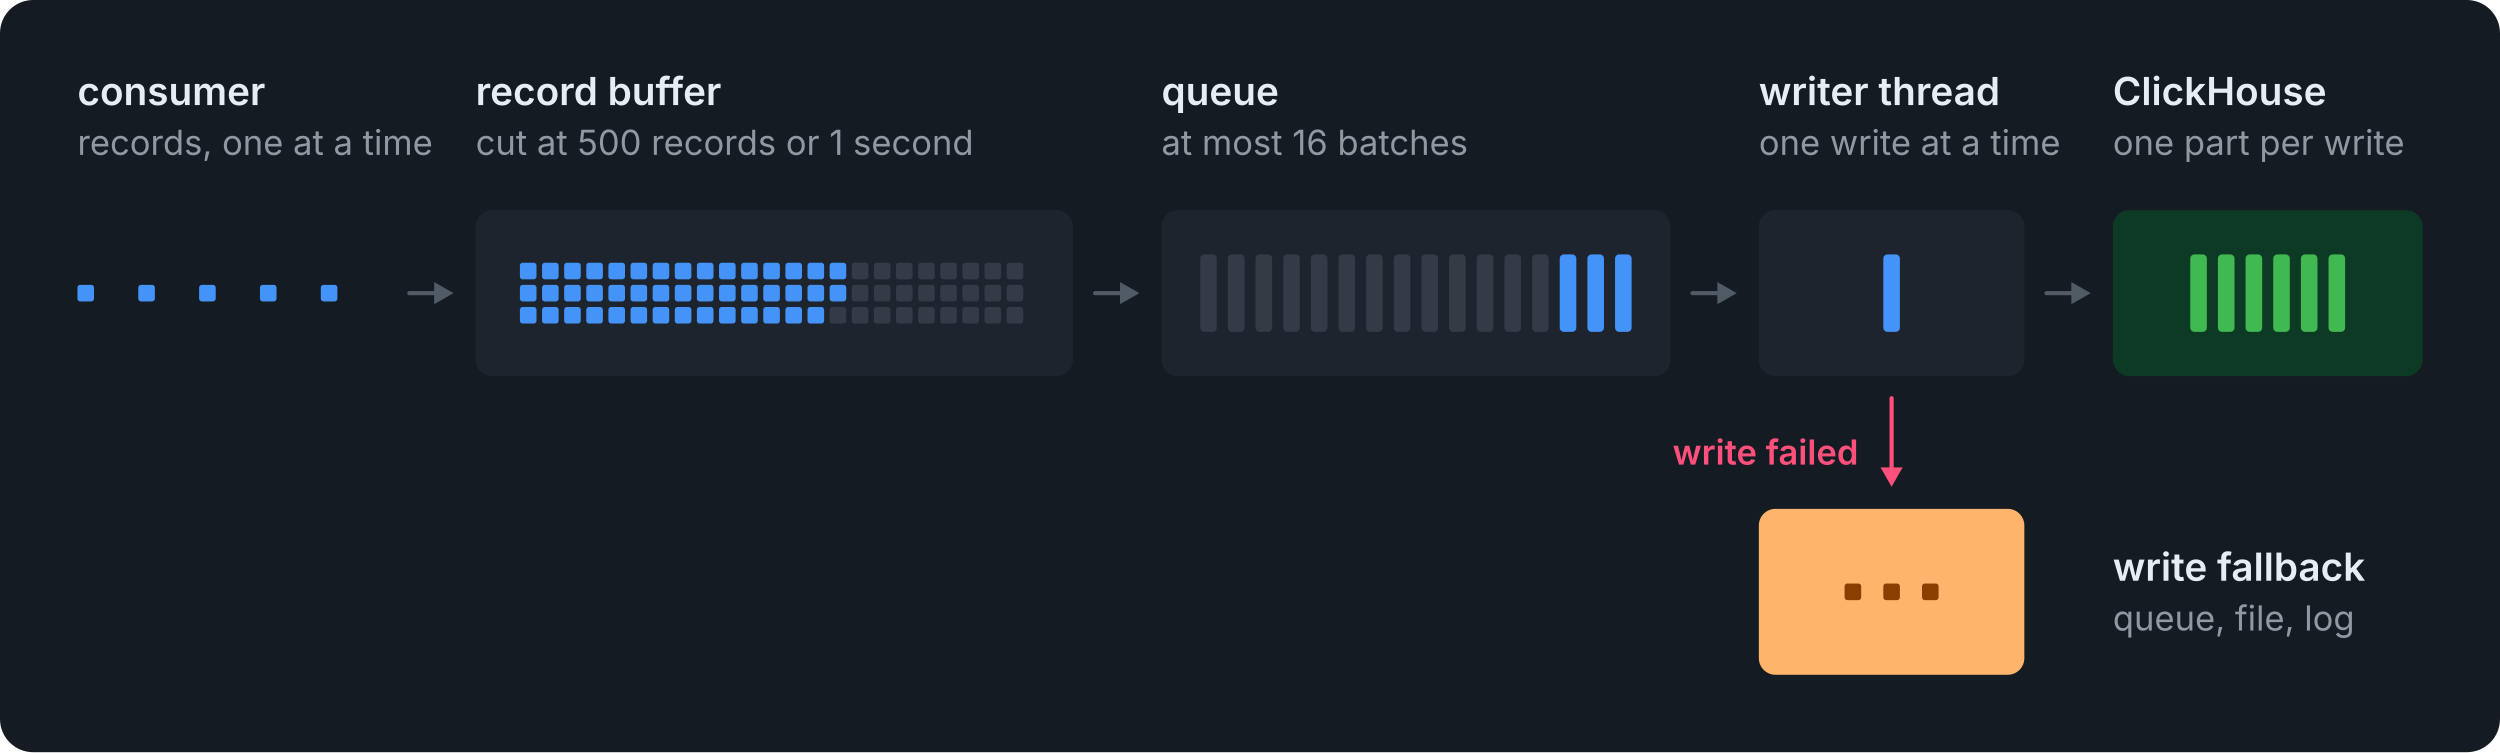
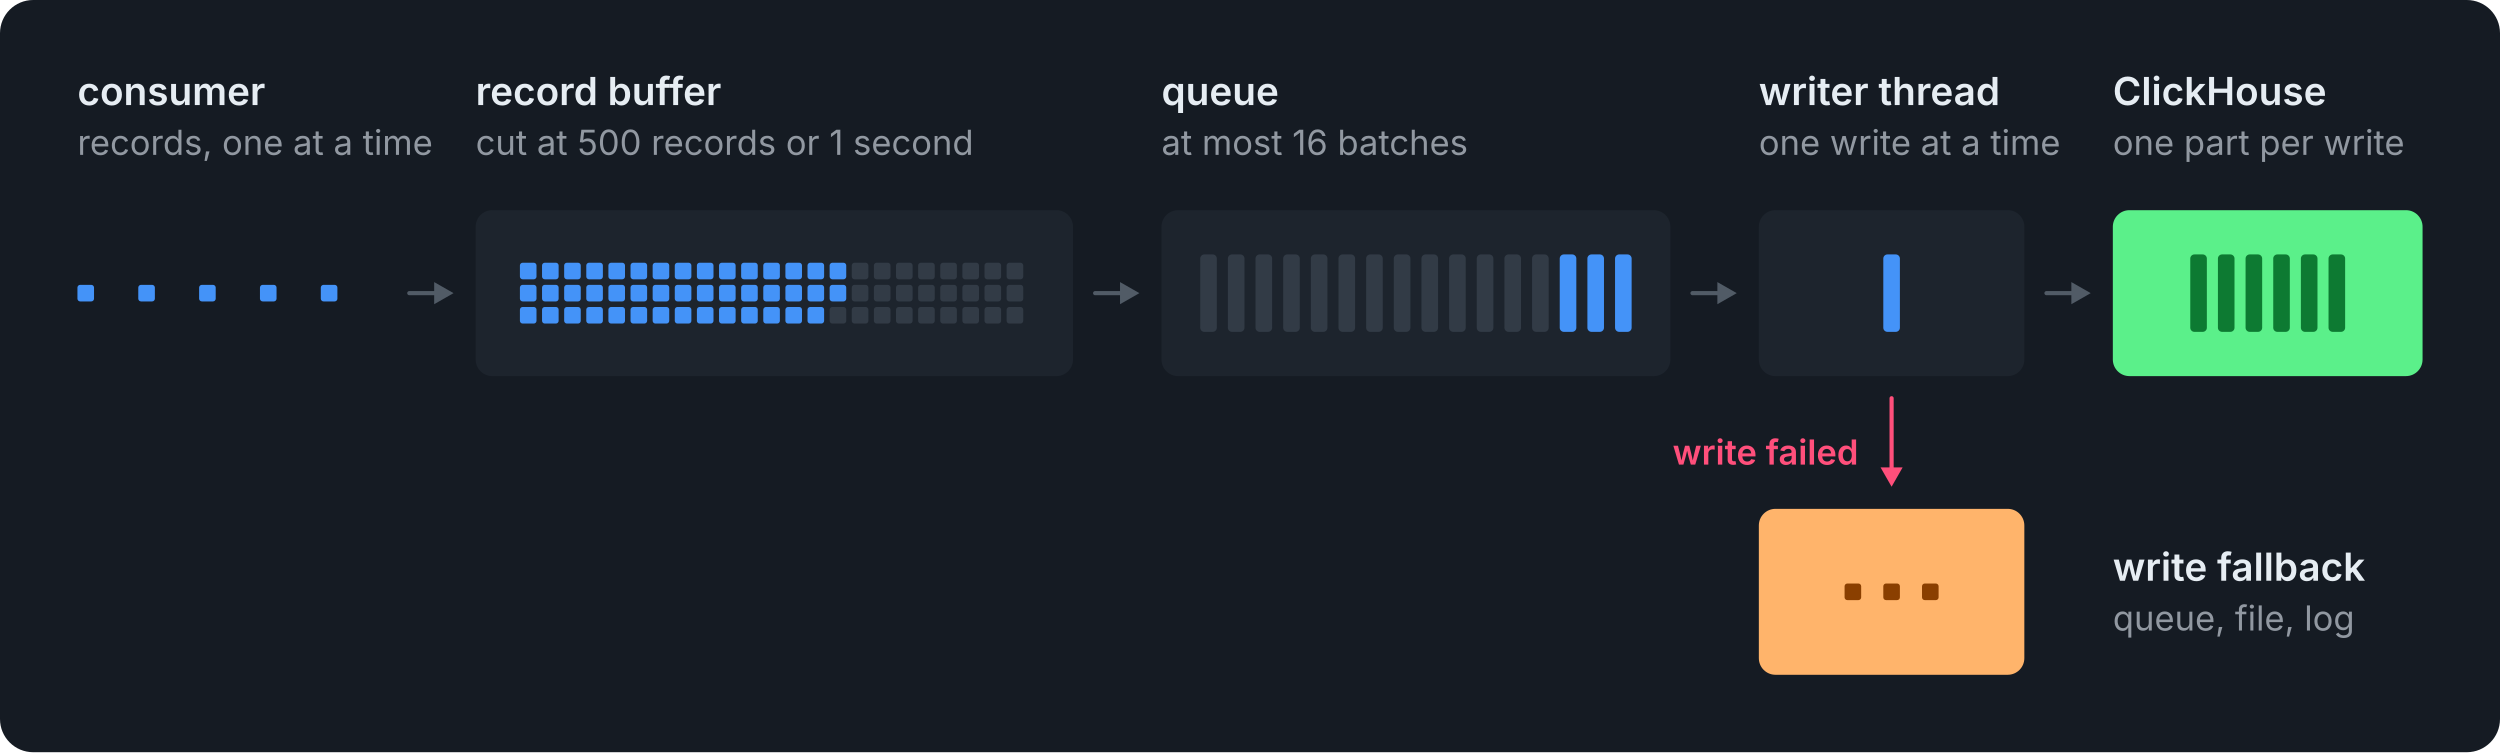
<svg xmlns="http://www.w3.org/2000/svg" viewBox="0 0 904 272" width="904" height="272" role="img">
  <rect width="904" height="272" rx="12" fill="#151B23" />
  <g transform="translate(12,12)">
    <text x="16.0" y="26.0" font-family="-apple-system, BlinkMacSystemFont, 'Segoe UI', Inter, Helvetica, Arial, sans-serif" font-size="14" font-weight="600" fill="#E6EDF3" text-anchor="start">consumer</text>
    <text x="16.0" y="44.0" font-family="-apple-system, BlinkMacSystemFont, 'Segoe UI', Inter, Helvetica, Arial, sans-serif" font-size="12.5" font-weight="400" fill="#9198A1" text-anchor="start">records, one at a time</text>
    <text x="160.0" y="26.0" font-family="-apple-system, BlinkMacSystemFont, 'Segoe UI', Inter, Helvetica, Arial, sans-serif" font-size="14" font-weight="600" fill="#E6EDF3" text-anchor="start">record buffer</text>
    <text x="160.0" y="44.0" font-family="-apple-system, BlinkMacSystemFont, 'Segoe UI', Inter, Helvetica, Arial, sans-serif" font-size="12.5" font-weight="400" fill="#9198A1" text-anchor="start">cut at 500 records or 1 second</text>
    <text x="408.0" y="26.0" font-family="-apple-system, BlinkMacSystemFont, 'Segoe UI', Inter, Helvetica, Arial, sans-serif" font-size="14" font-weight="600" fill="#E6EDF3" text-anchor="start">queue</text>
    <text x="408.0" y="44.0" font-family="-apple-system, BlinkMacSystemFont, 'Segoe UI', Inter, Helvetica, Arial, sans-serif" font-size="12.5" font-weight="400" fill="#9198A1" text-anchor="start">at most 16 batches</text>
    <text x="624.0" y="26.0" font-family="-apple-system, BlinkMacSystemFont, 'Segoe UI', Inter, Helvetica, Arial, sans-serif" font-size="14" font-weight="600" fill="#E6EDF3" text-anchor="start">writer thread</text>
    <text x="624.0" y="44.0" font-family="-apple-system, BlinkMacSystemFont, 'Segoe UI', Inter, Helvetica, Arial, sans-serif" font-size="12.5" font-weight="400" fill="#9198A1" text-anchor="start">one write at a time</text>
    <text x="752.0" y="26.0" font-family="-apple-system, BlinkMacSystemFont, 'Segoe UI', Inter, Helvetica, Arial, sans-serif" font-size="14" font-weight="600" fill="#E6EDF3" text-anchor="start">ClickHouse</text>
    <text x="752.0" y="44.0" font-family="-apple-system, BlinkMacSystemFont, 'Segoe UI', Inter, Helvetica, Arial, sans-serif" font-size="12.5" font-weight="400" fill="#9198A1" text-anchor="start">one part per write</text>
    <path d="M136,94.0 L146,94.0" stroke="#515B66" stroke-width="1.5" fill="none" stroke-linecap="round" stroke-linejoin="round" />
    <path d="M145,90.0 L152,94.0 L145,98.0 Z" fill="#515B66" />
    <path d="M384,94.0 L394,94.0" stroke="#515B66" stroke-width="1.5" fill="none" stroke-linecap="round" stroke-linejoin="round" />
    <path d="M393,90.0 L400,94.0 L393,98.0 Z" fill="#515B66" />
    <path d="M600,94.0 L610,94.0" stroke="#515B66" stroke-width="1.5" fill="none" stroke-linecap="round" stroke-linejoin="round" />
    <path d="M609,90.0 L616,94.0 L609,98.0 Z" fill="#515B66" />
    <path d="M728,94.0 L738,94.0" stroke="#515B66" stroke-width="1.5" fill="none" stroke-linecap="round" stroke-linejoin="round" />
    <path d="M737,90.0 L744,94.0 L737,98.0 Z" fill="#515B66" />
    <rect x="16.0" y="91.0" width="6.0" height="6.0" rx="1" fill="#4493F8" />
    <rect x="38.0" y="91.0" width="6.0" height="6.0" rx="1" fill="#4493F8" />
    <rect x="60.0" y="91.0" width="6.0" height="6.0" rx="1" fill="#4493F8" />
    <rect x="82.0" y="91.0" width="6.0" height="6.0" rx="1" fill="#4493F8" />
    <rect x="104.0" y="91.0" width="6.0" height="6.0" rx="1" fill="#4493F8" />
    <rect x="160.0" y="64.0" width="216.0" height="60.0" rx="6" fill="#1D242D" />
    <rect x="176.0" y="83.0" width="6.0" height="6.0" rx="1" fill="#4493F8" />
    <rect x="176.0" y="91.0" width="6.0" height="6.0" rx="1" fill="#4493F8" />
    <rect x="176.0" y="99.0" width="6.0" height="6.0" rx="1" fill="#4493F8" />
    <rect x="184.0" y="83.0" width="6.0" height="6.0" rx="1" fill="#4493F8" />
    <rect x="184.0" y="91.0" width="6.0" height="6.0" rx="1" fill="#4493F8" />
    <rect x="184.0" y="99.0" width="6.0" height="6.0" rx="1" fill="#4493F8" />
    <rect x="192.0" y="83.0" width="6.0" height="6.0" rx="1" fill="#4493F8" />
    <rect x="192.0" y="91.0" width="6.0" height="6.0" rx="1" fill="#4493F8" />
    <rect x="192.0" y="99.0" width="6.0" height="6.0" rx="1" fill="#4493F8" />
    <rect x="200.0" y="83.0" width="6.0" height="6.0" rx="1" fill="#4493F8" />
    <rect x="200.0" y="91.0" width="6.0" height="6.0" rx="1" fill="#4493F8" />
    <rect x="200.0" y="99.0" width="6.0" height="6.0" rx="1" fill="#4493F8" />
    <rect x="208.0" y="83.0" width="6.0" height="6.0" rx="1" fill="#4493F8" />
    <rect x="208.0" y="91.0" width="6.0" height="6.0" rx="1" fill="#4493F8" />
    <rect x="208.0" y="99.0" width="6.0" height="6.0" rx="1" fill="#4493F8" />
    <rect x="216.0" y="83.0" width="6.0" height="6.0" rx="1" fill="#4493F8" />
    <rect x="216.0" y="91.0" width="6.0" height="6.0" rx="1" fill="#4493F8" />
    <rect x="216.0" y="99.0" width="6.0" height="6.0" rx="1" fill="#4493F8" />
    <rect x="224.0" y="83.0" width="6.0" height="6.0" rx="1" fill="#4493F8" />
    <rect x="224.0" y="91.0" width="6.0" height="6.0" rx="1" fill="#4493F8" />
    <rect x="224.0" y="99.0" width="6.0" height="6.0" rx="1" fill="#4493F8" />
    <rect x="232.0" y="83.0" width="6.0" height="6.0" rx="1" fill="#4493F8" />
    <rect x="232.0" y="91.0" width="6.0" height="6.0" rx="1" fill="#4493F8" />
    <rect x="232.0" y="99.0" width="6.0" height="6.0" rx="1" fill="#4493F8" />
    <rect x="240.0" y="83.0" width="6.0" height="6.0" rx="1" fill="#4493F8" />
    <rect x="240.0" y="91.0" width="6.0" height="6.0" rx="1" fill="#4493F8" />
    <rect x="240.0" y="99.0" width="6.0" height="6.0" rx="1" fill="#4493F8" />
    <rect x="248.0" y="83.0" width="6.0" height="6.0" rx="1" fill="#4493F8" />
    <rect x="248.0" y="91.0" width="6.0" height="6.0" rx="1" fill="#4493F8" />
    <rect x="248.0" y="99.0" width="6.0" height="6.0" rx="1" fill="#4493F8" />
    <rect x="256.0" y="83.0" width="6.0" height="6.0" rx="1" fill="#4493F8" />
    <rect x="256.0" y="91.0" width="6.0" height="6.0" rx="1" fill="#4493F8" />
    <rect x="256.0" y="99.0" width="6.0" height="6.0" rx="1" fill="#4493F8" />
    <rect x="264.0" y="83.0" width="6.0" height="6.0" rx="1" fill="#4493F8" />
    <rect x="264.0" y="91.0" width="6.0" height="6.0" rx="1" fill="#4493F8" />
    <rect x="264.0" y="99.0" width="6.0" height="6.0" rx="1" fill="#4493F8" />
    <rect x="272.0" y="83.0" width="6.0" height="6.0" rx="1" fill="#4493F8" />
    <rect x="272.0" y="91.0" width="6.0" height="6.0" rx="1" fill="#4493F8" />
    <rect x="272.0" y="99.0" width="6.0" height="6.0" rx="1" fill="#4493F8" />
    <rect x="280.0" y="83.0" width="6.0" height="6.0" rx="1" fill="#4493F8" />
    <rect x="280.0" y="91.0" width="6.0" height="6.0" rx="1" fill="#4493F8" />
    <rect x="280.0" y="99.0" width="6.0" height="6.0" rx="1" fill="#4493F8" />
    <rect x="288.0" y="83.0" width="6.0" height="6.0" rx="1" fill="#4493F8" />
    <rect x="288.0" y="91.0" width="6.0" height="6.0" rx="1" fill="#4493F8" />
    <rect x="288.0" y="99.0" width="6.0" height="6.0" rx="1" fill="#323B46" />
    <rect x="296.0" y="83.0" width="6.0" height="6.0" rx="1" fill="#323B46" />
    <rect x="296.0" y="91.0" width="6.0" height="6.0" rx="1" fill="#323B46" />
    <rect x="296.0" y="99.0" width="6.0" height="6.0" rx="1" fill="#323B46" />
    <rect x="304.0" y="83.0" width="6.0" height="6.0" rx="1" fill="#323B46" />
    <rect x="304.0" y="91.0" width="6.0" height="6.0" rx="1" fill="#323B46" />
    <rect x="304.0" y="99.0" width="6.0" height="6.0" rx="1" fill="#323B46" />
    <rect x="312.0" y="83.0" width="6.0" height="6.0" rx="1" fill="#323B46" />
    <rect x="312.0" y="91.0" width="6.0" height="6.0" rx="1" fill="#323B46" />
    <rect x="312.0" y="99.0" width="6.0" height="6.0" rx="1" fill="#323B46" />
    <rect x="320.0" y="83.0" width="6.0" height="6.0" rx="1" fill="#323B46" />
    <rect x="320.0" y="91.0" width="6.0" height="6.0" rx="1" fill="#323B46" />
    <rect x="320.0" y="99.0" width="6.0" height="6.0" rx="1" fill="#323B46" />
    <rect x="328.0" y="83.0" width="6.0" height="6.0" rx="1" fill="#323B46" />
    <rect x="328.0" y="91.0" width="6.0" height="6.0" rx="1" fill="#323B46" />
    <rect x="328.0" y="99.0" width="6.0" height="6.0" rx="1" fill="#323B46" />
    <rect x="336.0" y="83.0" width="6.0" height="6.0" rx="1" fill="#323B46" />
    <rect x="336.0" y="91.0" width="6.0" height="6.0" rx="1" fill="#323B46" />
    <rect x="336.0" y="99.0" width="6.0" height="6.0" rx="1" fill="#323B46" />
    <rect x="344.0" y="83.0" width="6.0" height="6.0" rx="1" fill="#323B46" />
    <rect x="344.0" y="91.0" width="6.0" height="6.0" rx="1" fill="#323B46" />
    <rect x="344.0" y="99.0" width="6.0" height="6.0" rx="1" fill="#323B46" />
    <rect x="352.0" y="83.0" width="6.0" height="6.0" rx="1" fill="#323B46" />
    <rect x="352.0" y="91.0" width="6.0" height="6.0" rx="1" fill="#323B46" />
    <rect x="352.0" y="99.0" width="6.0" height="6.0" rx="1" fill="#323B46" />
    <rect x="408.0" y="64.0" width="184.0" height="60.0" rx="6" fill="#1D242D" />
    <rect x="422.0" y="80.0" width="6.0" height="28.0" rx="1.5" fill="#323B46" />
    <rect x="432.0" y="80.0" width="6.0" height="28.0" rx="1.5" fill="#323B46" />
    <rect x="442.0" y="80.0" width="6.0" height="28.0" rx="1.5" fill="#323B46" />
    <rect x="452.0" y="80.0" width="6.0" height="28.0" rx="1.5" fill="#323B46" />
    <rect x="462.0" y="80.0" width="6.0" height="28.0" rx="1.5" fill="#323B46" />
    <rect x="472.0" y="80.0" width="6.0" height="28.0" rx="1.5" fill="#323B46" />
    <rect x="482.0" y="80.0" width="6.0" height="28.0" rx="1.5" fill="#323B46" />
    <rect x="492.0" y="80.0" width="6.0" height="28.0" rx="1.5" fill="#323B46" />
    <rect x="502.0" y="80.0" width="6.0" height="28.0" rx="1.5" fill="#323B46" />
    <rect x="512.0" y="80.0" width="6.0" height="28.0" rx="1.5" fill="#323B46" />
    <rect x="522.0" y="80.0" width="6.0" height="28.0" rx="1.5" fill="#323B46" />
    <rect x="532.0" y="80.0" width="6.0" height="28.0" rx="1.5" fill="#323B46" />
    <rect x="542.0" y="80.0" width="6.0" height="28.0" rx="1.5" fill="#323B46" />
    <rect x="552.0" y="80.0" width="6.0" height="28.0" rx="1.5" fill="#4493F8" />
    <rect x="562.0" y="80.0" width="6.0" height="28.0" rx="1.5" fill="#4493F8" />
    <rect x="572.0" y="80.0" width="6.0" height="28.0" rx="1.5" fill="#4493F8" />
    <rect x="624.0" y="64.0" width="96.0" height="60.0" rx="6" fill="#1D242D" />
    <rect x="669.0" y="80.0" width="6.0" height="28.0" rx="1.5" fill="#4493F8" />
-     <rect x="752.0" y="64.0" width="112.0" height="60.0" rx="6" fill="#0C3A24" />
-     <rect x="780.0" y="80.0" width="6.0" height="28.0" rx="1.5" fill="#3FB950" />
-     <rect x="790.0" y="80.0" width="6.0" height="28.0" rx="1.5" fill="#3FB950" />
-     <rect x="800.0" y="80.0" width="6.0" height="28.0" rx="1.5" fill="#3FB950" />
-     <rect x="810.0" y="80.0" width="6.0" height="28.0" rx="1.5" fill="#3FB950" />
-     <rect x="820.0" y="80.0" width="6.0" height="28.0" rx="1.5" fill="#3FB950" />
-     <rect x="830.0" y="80.0" width="6.0" height="28.0" rx="1.5" fill="#3FB950" />
+     <rect x="752.0" y="64.0" width="112.0" height="60.0" rx="6" fill="#5BF08A" />
+     <rect x="780.0" y="80.0" width="6.0" height="28.0" rx="1.5" fill="#0D7A32" />
+     <rect x="790.0" y="80.0" width="6.0" height="28.0" rx="1.5" fill="#0D7A32" />
+     <rect x="800.0" y="80.0" width="6.0" height="28.0" rx="1.5" fill="#0D7A32" />
+     <rect x="810.0" y="80.0" width="6.0" height="28.0" rx="1.5" fill="#0D7A32" />
+     <rect x="820.0" y="80.0" width="6.0" height="28.0" rx="1.5" fill="#0D7A32" />
+     <rect x="830.0" y="80.0" width="6.0" height="28.0" rx="1.5" fill="#0D7A32" />
    <rect x="624.0" y="172.0" width="96.0" height="60.0" rx="6" fill="#FFB46B" />
    <rect x="655.0" y="199.0" width="6.0" height="6.0" rx="1" fill="#8A3F00" />
    <rect x="669.0" y="199.0" width="6.0" height="6.0" rx="1" fill="#8A3F00" />
    <rect x="683.0" y="199.0" width="6.0" height="6.0" rx="1" fill="#8A3F00" />
    <path d="M672.0,132 L672.0,158" stroke="#FF4F7B" stroke-width="1.5" fill="none" stroke-linecap="round" stroke-linejoin="round" />
    <path d="M668.0,157 L672.0,164 L676.0,157 Z" fill="#FF4F7B" />
    <text x="660.0" y="156.0" font-family="-apple-system, BlinkMacSystemFont, 'Segoe UI', Inter, Helvetica, Arial, sans-serif" font-size="12.5" font-weight="600" fill="#FF4F7B" text-anchor="end">write failed</text>
    <text x="752.0" y="198.0" font-family="-apple-system, BlinkMacSystemFont, 'Segoe UI', Inter, Helvetica, Arial, sans-serif" font-size="14" font-weight="600" fill="#E6EDF3" text-anchor="start">write fallback</text>
    <text x="752.0" y="216.0" font-family="-apple-system, BlinkMacSystemFont, 'Segoe UI', Inter, Helvetica, Arial, sans-serif" font-size="12.5" font-weight="400" fill="#9198A1" text-anchor="start">queue, file, log</text>
  </g>
</svg>
